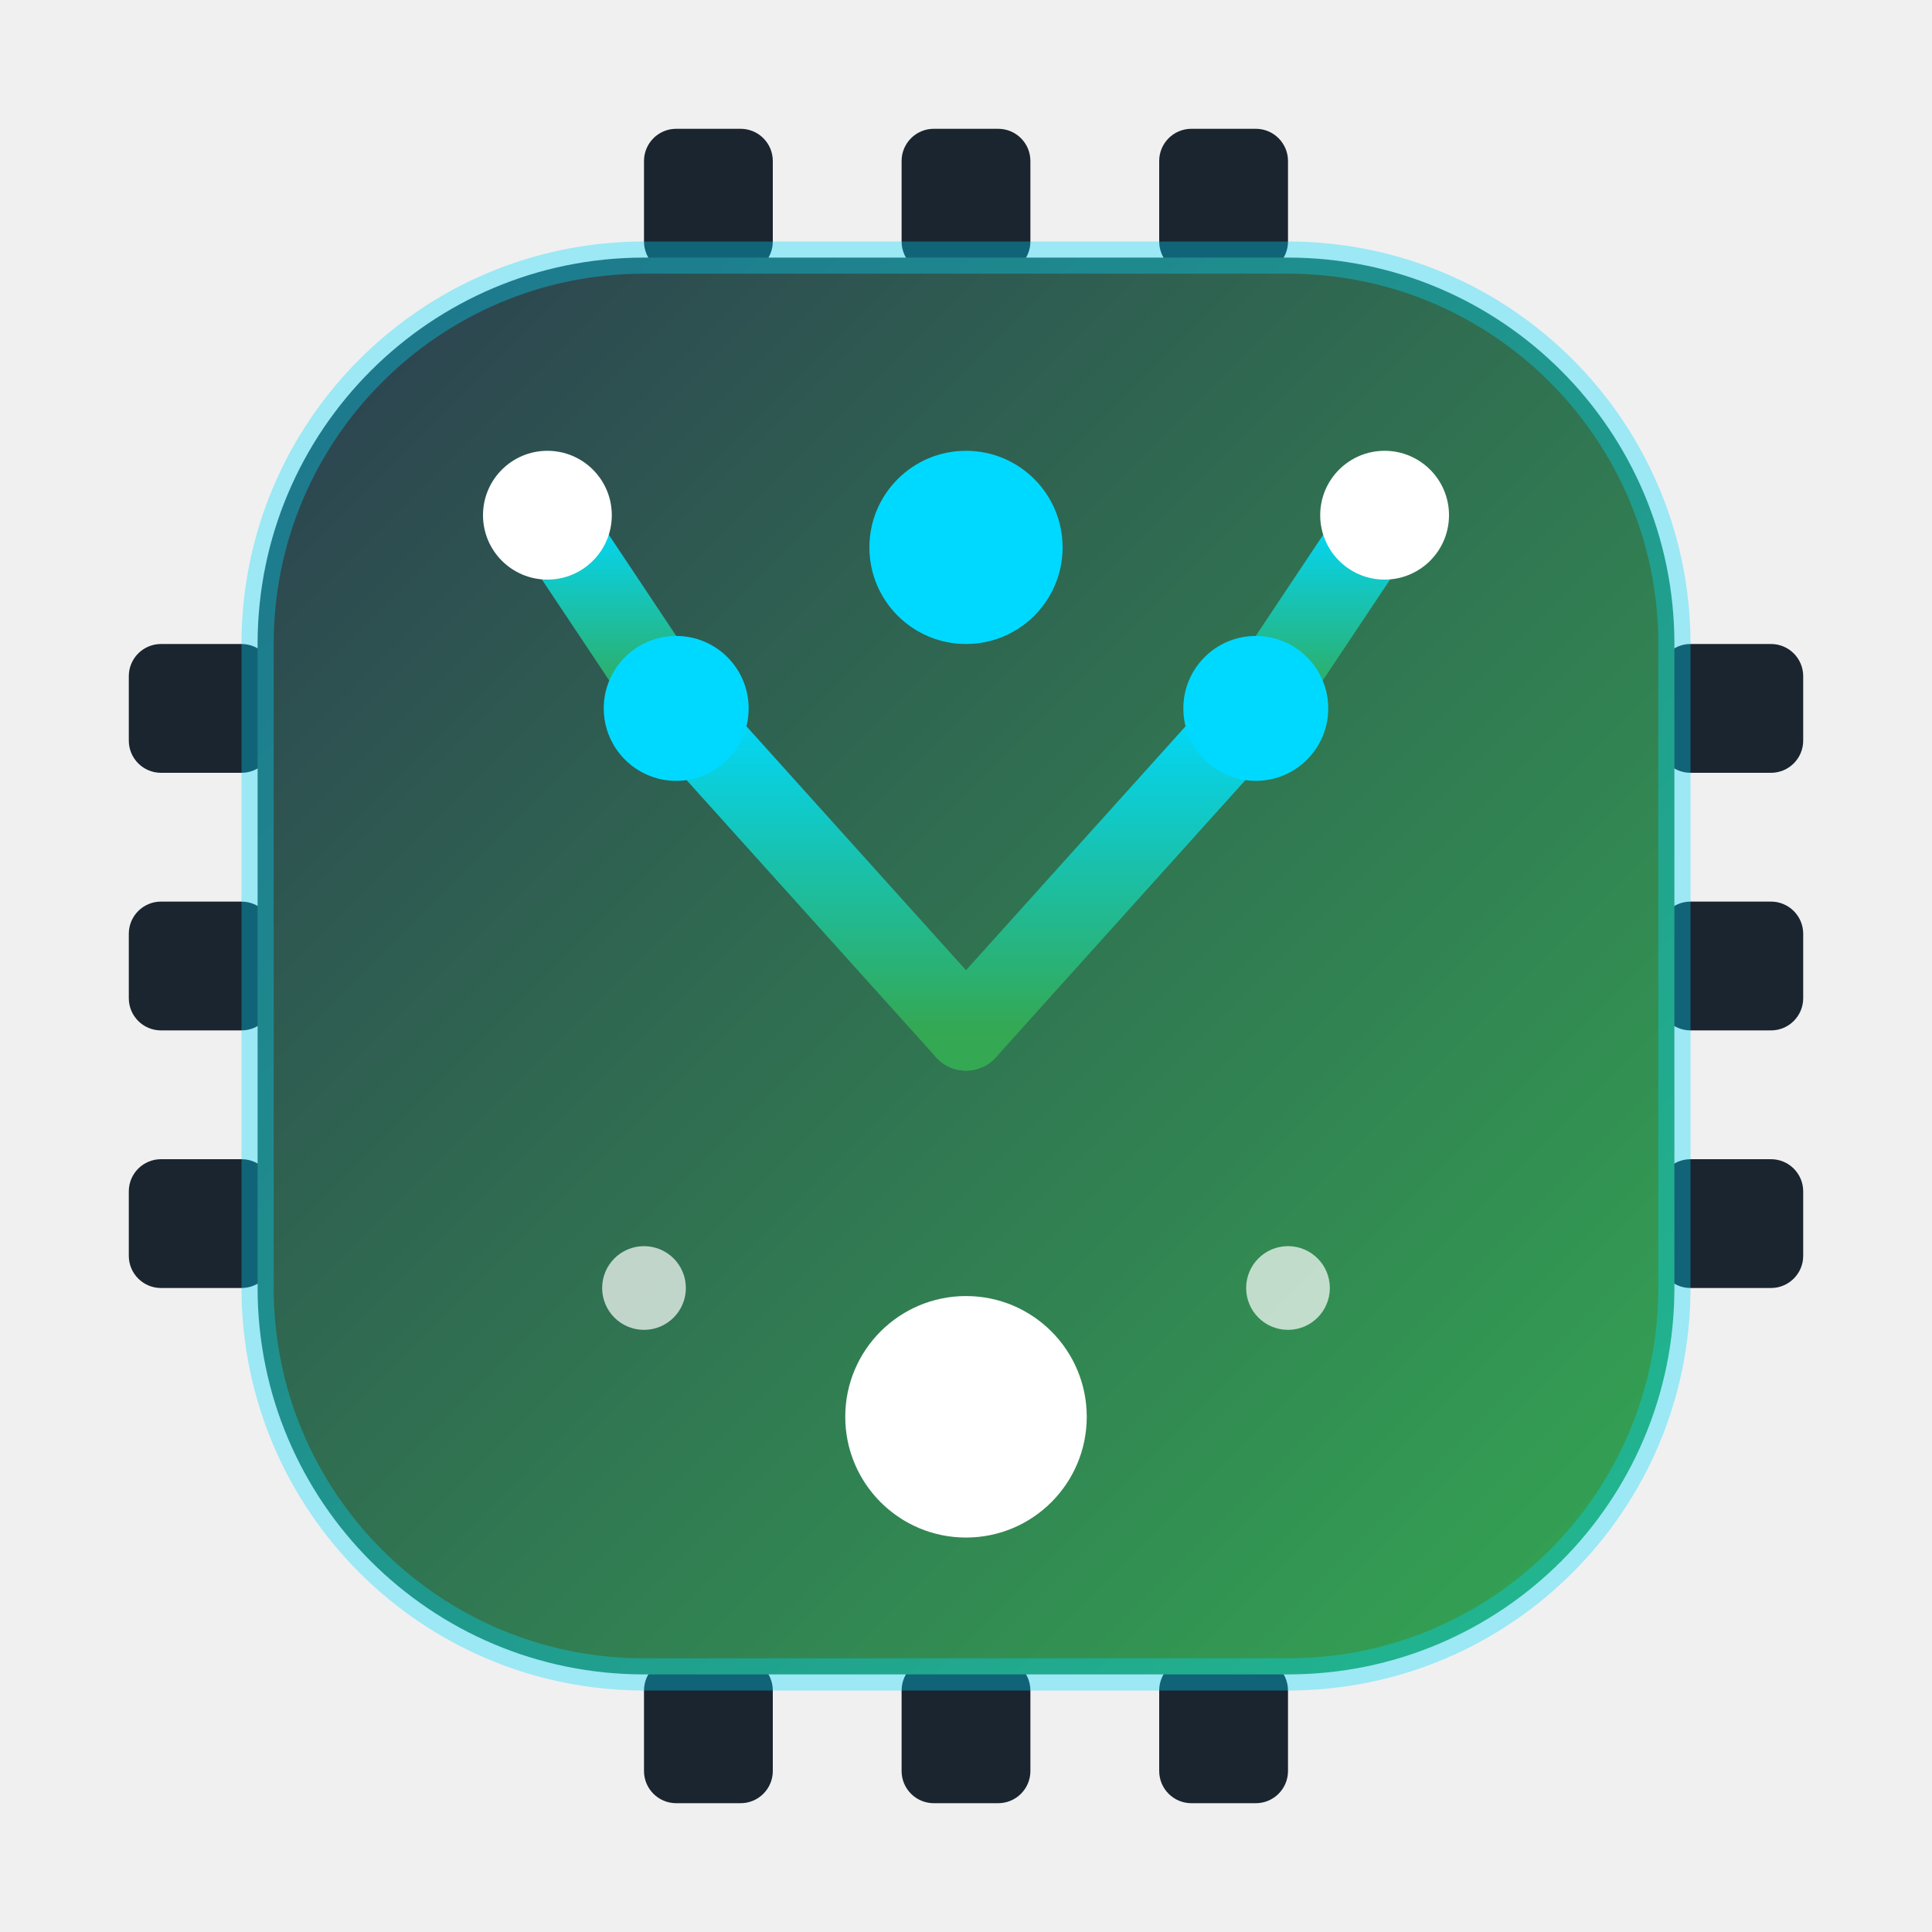
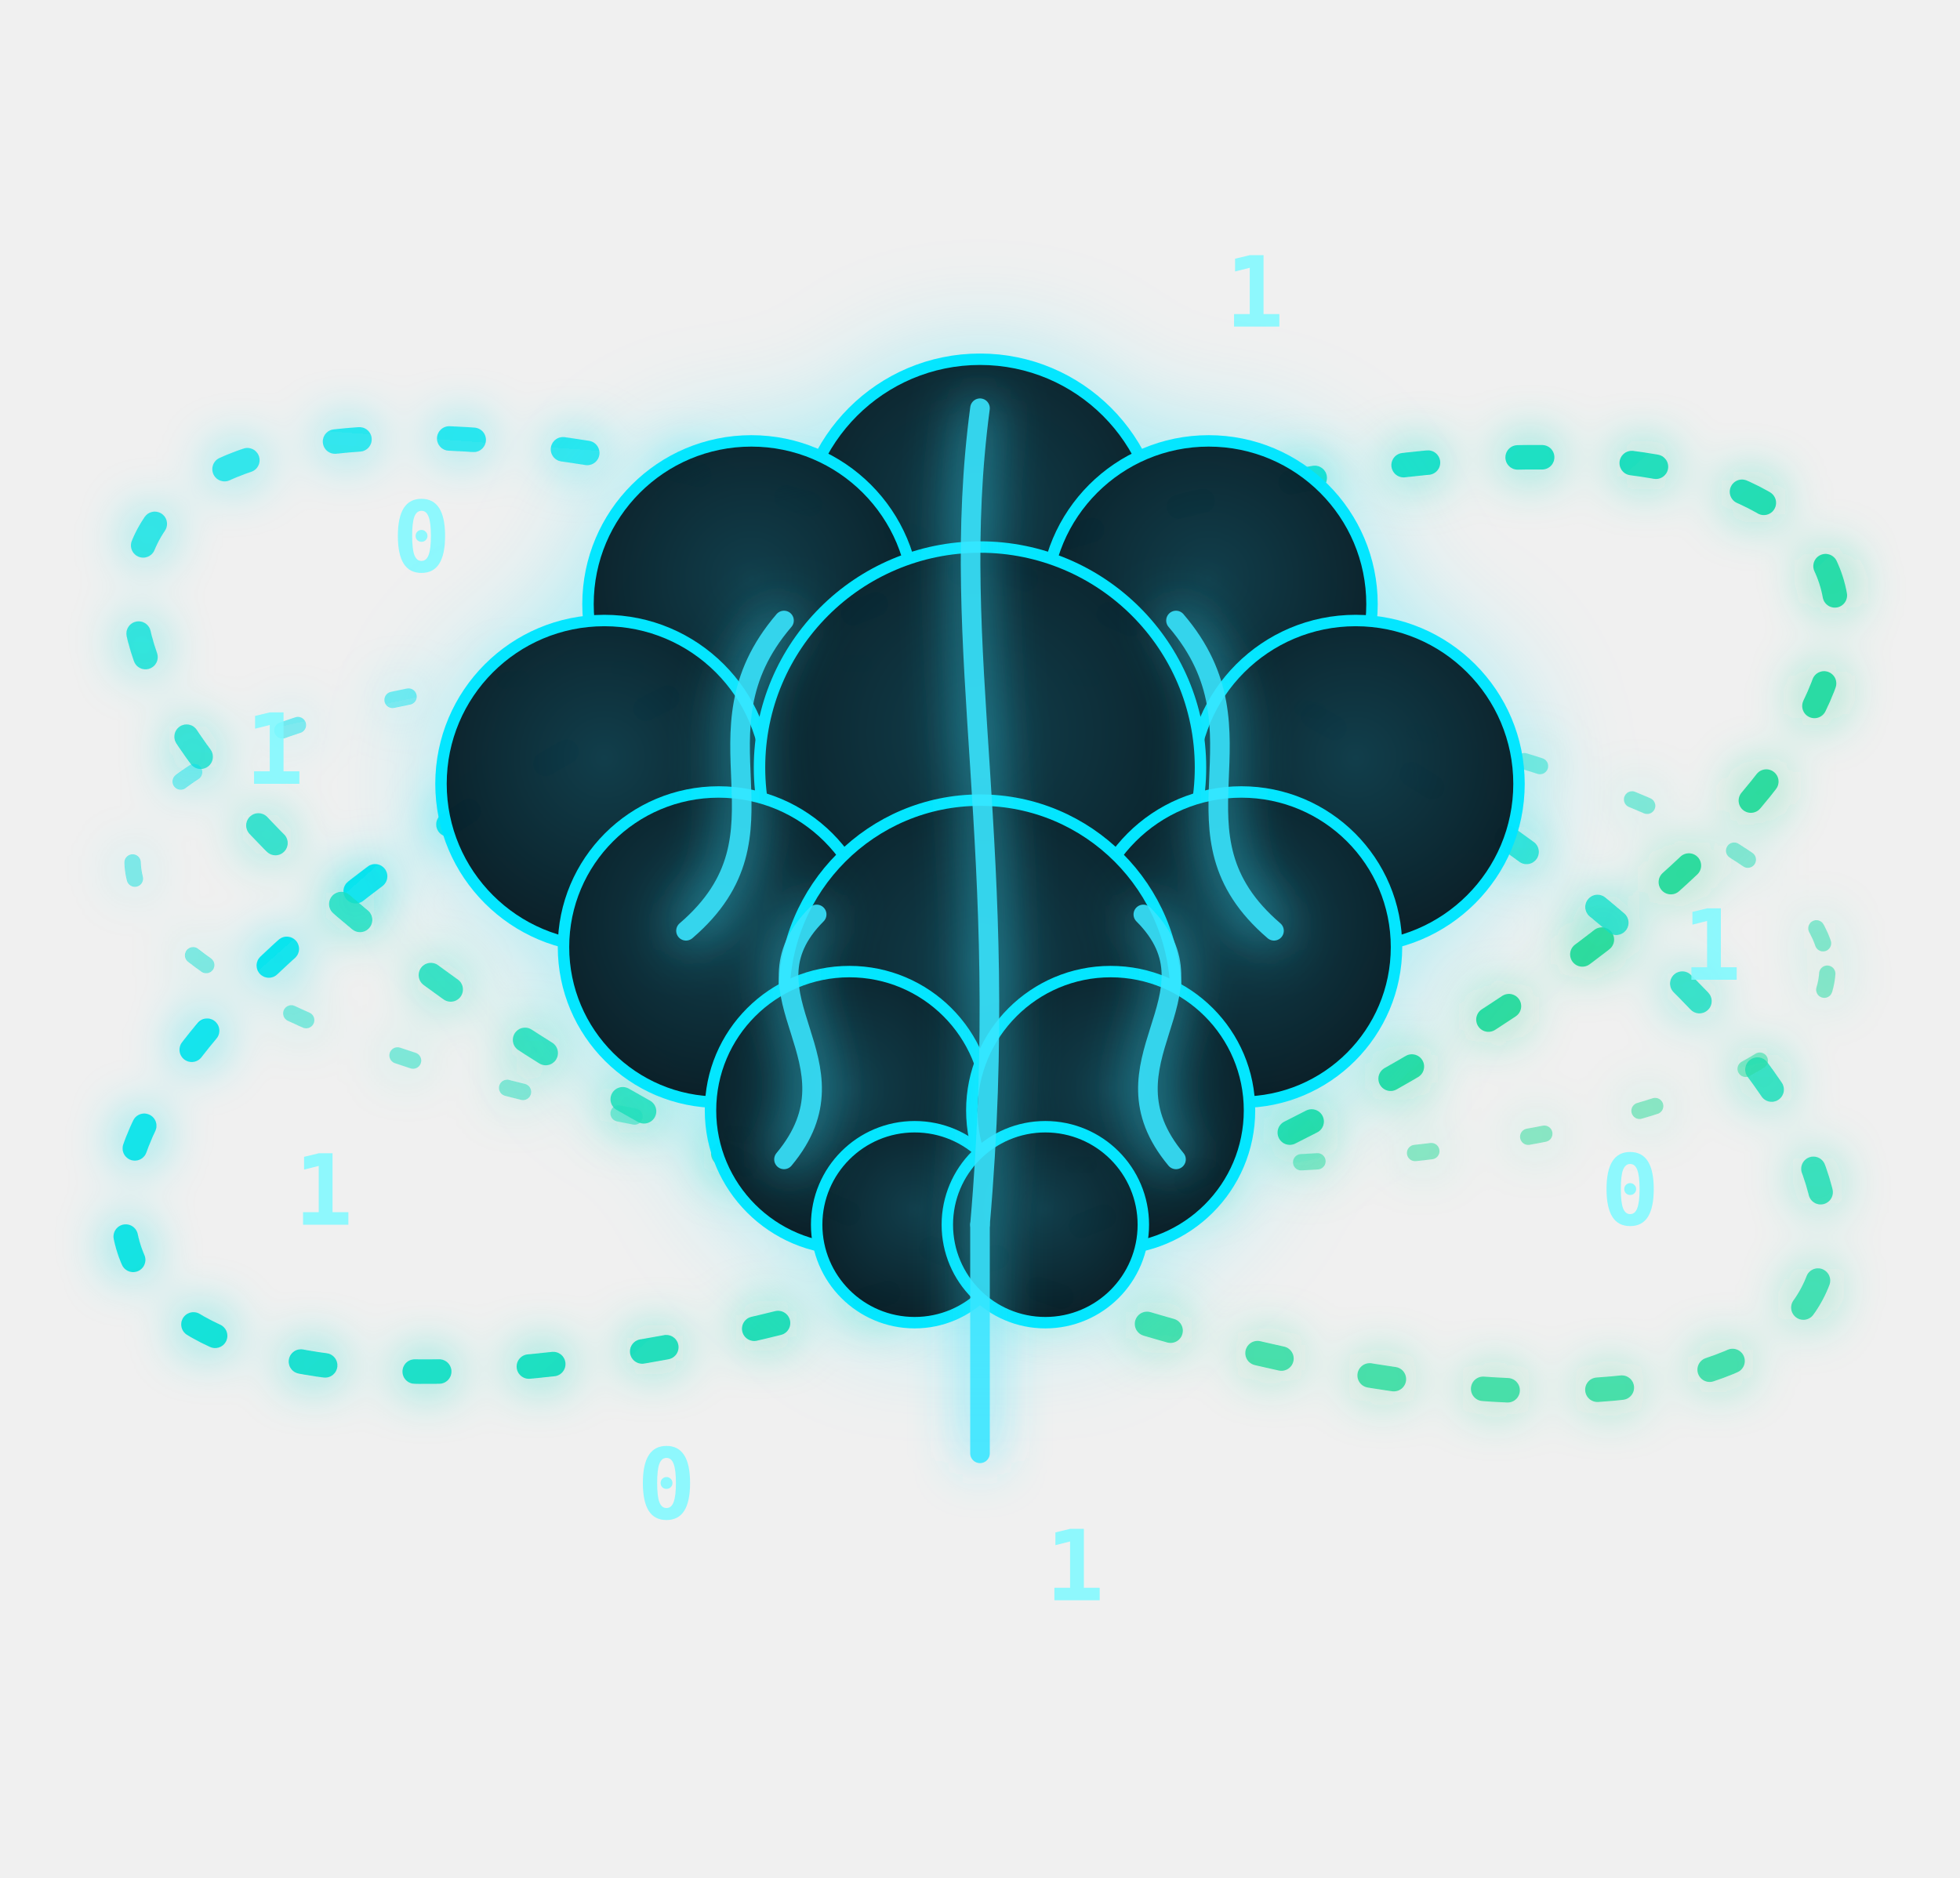
- <svg xmlns="http://www.w3.org/2000/svg" viewBox="0 0 120 120" role="img" aria-label="DenkByte logo">
+ <svg xmlns="http://www.w3.org/2000/svg" viewBox="0 0 240 230" role="img" aria-label="DenkByte logo">
  <defs>
-     <linearGradient id="db-chip" x1="0" y1="0" x2="1" y2="1">
-       <stop offset="0" stop-color="#2C3E50" />
-       <stop offset="1" stop-color="#34A853" />
+     <radialGradient id="brainFill" cx="50%" cy="42%" r="65%">
+       <stop offset="0" stop-color="#0E3A47" />
+       <stop offset="1" stop-color="#061820" />
+     </radialGradient>
+     <linearGradient id="ring" x1="0" y1="0" x2="1" y2="1">
+       <stop offset="0" stop-color="#00E5FF" />
+       <stop offset="1" stop-color="#2CD98A" />
    </linearGradient>
-     <linearGradient id="db-spark" x1="0" y1="1" x2="0" y2="0">
-       <stop offset="0" stop-color="#34A853" />
-       <stop offset="1" stop-color="#00D9FF" />
-     </linearGradient>
+     <filter id="glow" x="-40%" y="-40%" width="180%" height="180%">
+       <feGaussianBlur stdDeviation="3.2" result="b" />
+       <feMerge>
+         <feMergeNode in="b" />
+         <feMergeNode in="SourceGraphic" />
+       </feMerge>
+     </filter>
+     <filter id="softglow" x="-60%" y="-60%" width="220%" height="220%">
+       <feGaussianBlur stdDeviation="7" />
+     </filter>
+     <g id="brain-lobes">
+       <circle cx="120" cy="66" r="22" />
+       <circle cx="92" cy="74" r="20" />
+       <circle cx="148" cy="74" r="20" />
+       <circle cx="74" cy="96" r="20" />
+       <circle cx="166" cy="96" r="20" />
+       <circle cx="120" cy="94" r="27" />
+       <circle cx="88" cy="116" r="19" />
+       <circle cx="152" cy="116" r="19" />
+       <circle cx="120" cy="122" r="24" />
+       <circle cx="104" cy="136" r="17" />
+       <circle cx="136" cy="136" r="17" />
+       <circle cx="112" cy="150" r="12" />
+       <circle cx="128" cy="150" r="12" />
+     </g>
  </defs>
-   <g fill="#1A252F">
-     <rect x="8" y="40" width="9" height="8" rx="2" />
-     <rect x="8" y="56" width="9" height="8" rx="2" />
-     <rect x="8" y="72" width="9" height="8" rx="2" />
-     <rect x="103" y="40" width="9" height="8" rx="2" />
-     <rect x="103" y="56" width="9" height="8" rx="2" />
-     <rect x="103" y="72" width="9" height="8" rx="2" />
-     <rect x="40" y="8" width="8" height="9" rx="2" />
-     <rect x="56" y="8" width="8" height="9" rx="2" />
-     <rect x="72" y="8" width="8" height="9" rx="2" />
-     <rect x="40" y="103" width="8" height="9" rx="2" />
-     <rect x="56" y="103" width="8" height="9" rx="2" />
-     <rect x="72" y="103" width="8" height="9" rx="2" />
+   <g filter="url(#glow)" fill="none" stroke="url(#ring)" stroke-linecap="round">
+     <ellipse cx="120" cy="112" rx="112" ry="40" transform="rotate(-22 120 112)" stroke-width="3" stroke-dasharray="3 11" opacity="0.95" />
+     <ellipse cx="120" cy="112" rx="112" ry="40" transform="rotate(24 120 112)" stroke-width="3" stroke-dasharray="3 11" opacity="0.8" />
+     <ellipse cx="120" cy="112" rx="104" ry="30" transform="rotate(4 120 112)" stroke-width="2" stroke-dasharray="2 12" opacity="0.5" />
  </g>
-   <rect x="16" y="16" width="88" height="88" rx="24" fill="url(#db-chip)" />
-   <rect x="16" y="16" width="88" height="88" rx="24" fill="none" stroke="#00D9FF" stroke-opacity="0.35" stroke-width="2" />
-   <g stroke="url(#db-spark)" stroke-width="5" stroke-linecap="round" fill="none">
-     <path d="M60 88 L60 58" />
-     <path d="M60 64 L42 44" />
-     <path d="M60 64 L78 44" />
-     <path d="M60 58 L60 34" />
-     <path d="M42 44 L34 32" />
-     <path d="M78 44 L86 32" />
+   <g fill="#7DF9FF" font-family="monospace" font-size="12" font-weight="700" opacity="0.85">
+     <text x="30" y="96">1</text>
+     <text x="48" y="70">0</text>
+     <text x="196" y="150">0</text>
+     <text x="206" y="120">1</text>
+     <text x="150" y="40">1</text>
+     <text x="78" y="186">0</text>
+     <text x="128" y="196">1</text>
+     <text x="36" y="150">1</text>
  </g>
-   <circle cx="60" cy="88" r="7.5" fill="#ffffff" />
-   <circle cx="60" cy="34" r="6" fill="#00D9FF" />
-   <circle cx="42" cy="44" r="4.5" fill="#00D9FF" />
-   <circle cx="78" cy="44" r="4.5" fill="#00D9FF" />
-   <circle cx="34" cy="32" r="4" fill="#ffffff" />
-   <circle cx="86" cy="32" r="4" fill="#ffffff" />
-   <circle cx="40" cy="80" r="2.6" fill="#ffffff" opacity="0.7" />
-   <circle cx="80" cy="80" r="2.6" fill="#ffffff" opacity="0.7" />
+   <use href="#brain-lobes" fill="#00E5FF" filter="url(#softglow)" opacity="0.35" />
+   <use href="#brain-lobes" fill="url(#brainFill)" stroke="#00E5FF" stroke-width="1.4" opacity="0.98" />
+   <g fill="none" stroke="#39E6FF" stroke-width="2.4" stroke-linecap="round" filter="url(#glow)" opacity="0.9">
+     <path d="M120 50 C116 80 124 104 120 150" />
+     <path d="M96 76 C84 90 98 102 84 114" />
+     <path d="M100 112 C90 122 106 130 96 142" />
+     <path d="M144 76 C156 90 142 102 156 114" />
+     <path d="M140 112 C150 122 134 130 144 142" />
+     <path d="M120 150 L120 178" />
+   </g>
</svg>
